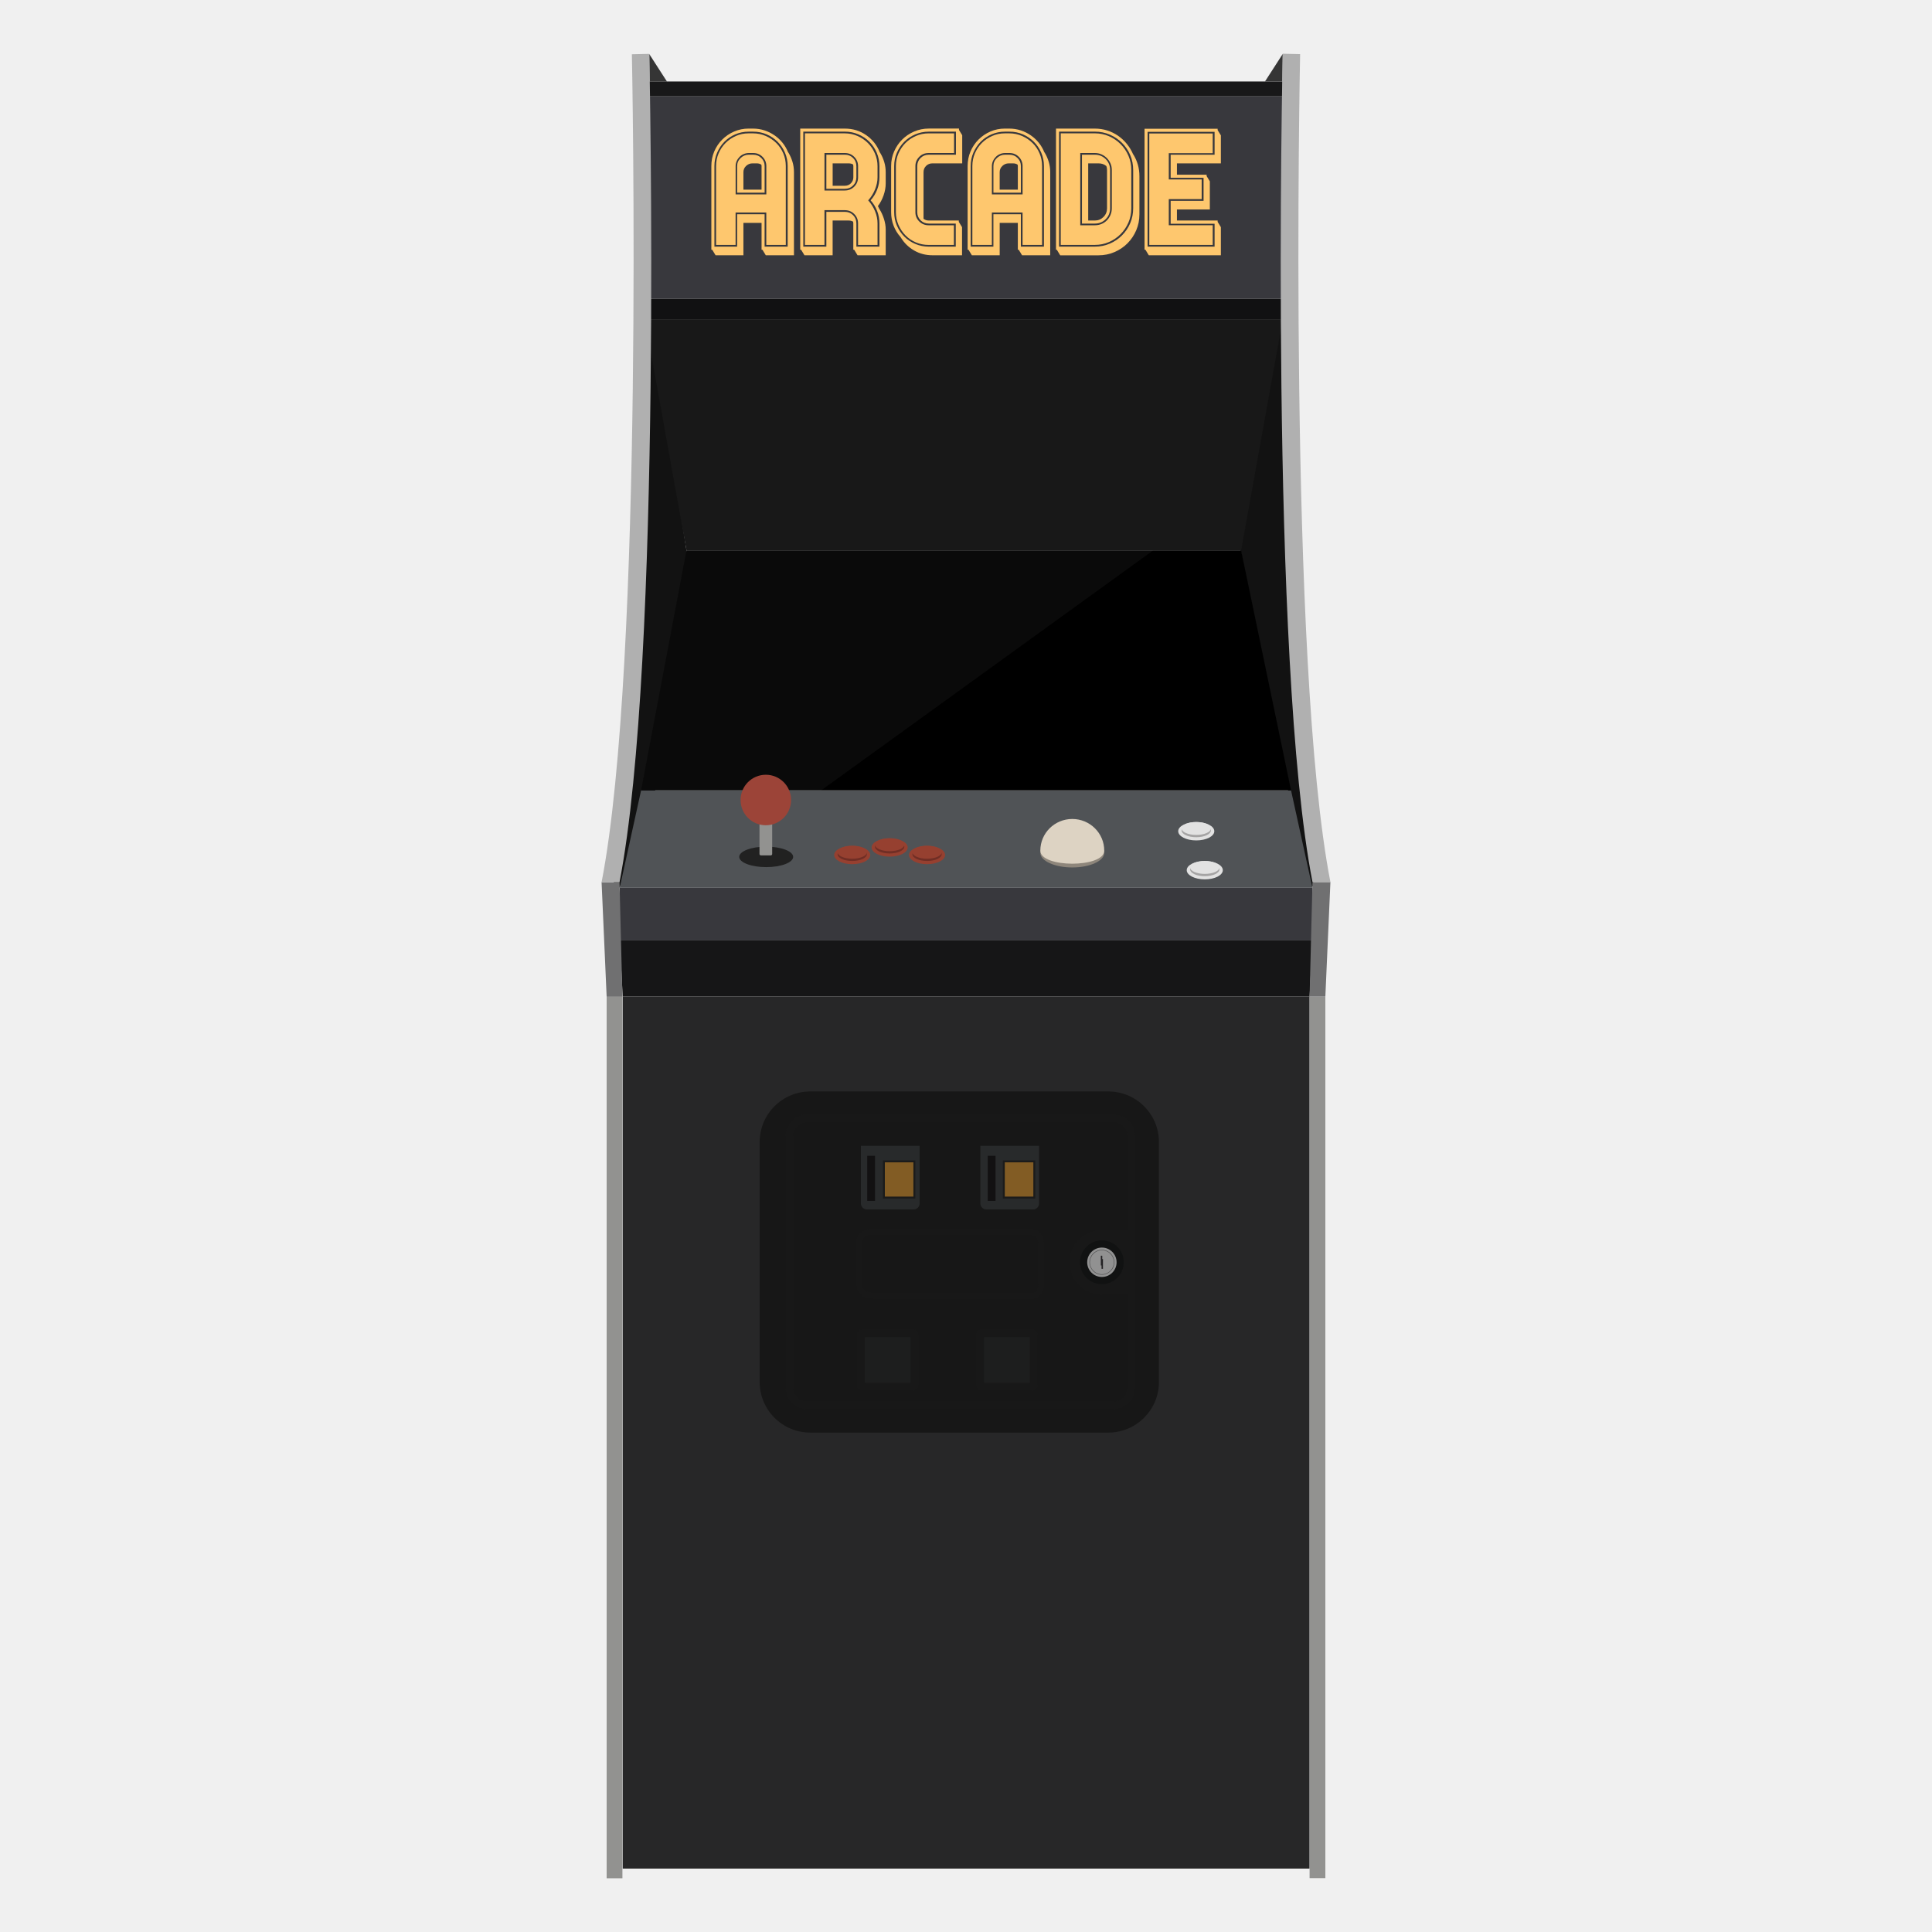
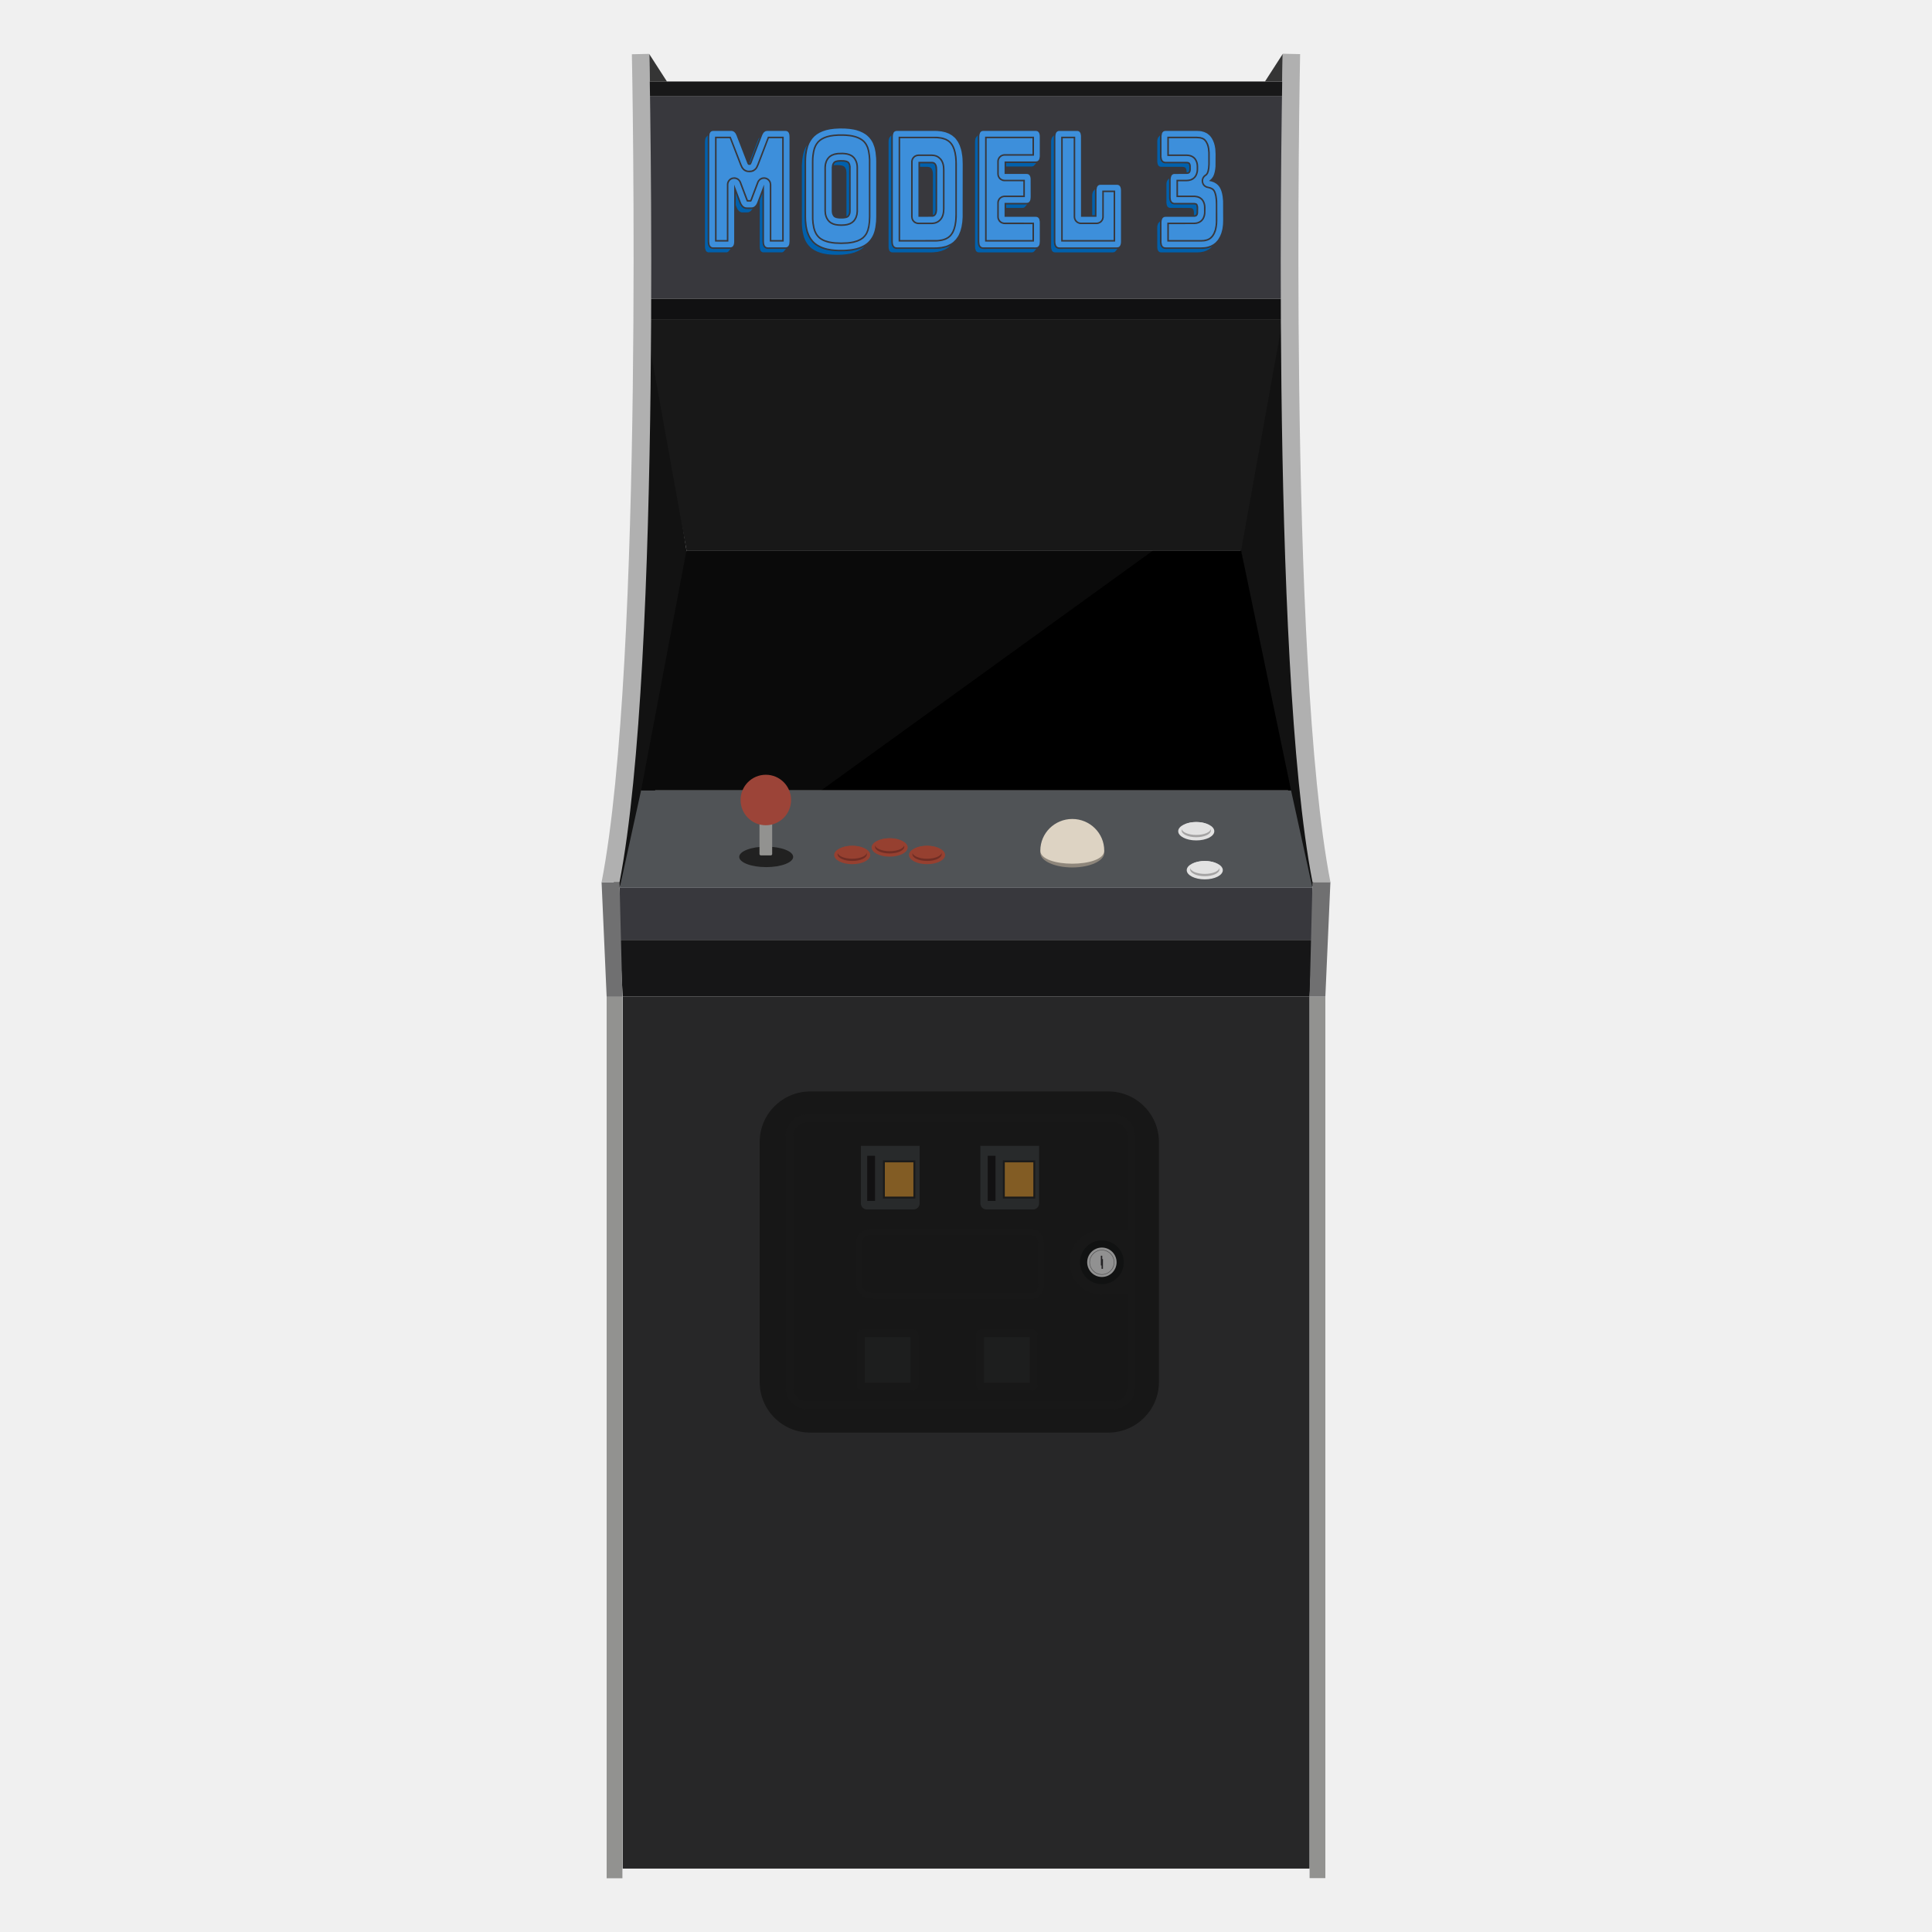
<svg xmlns="http://www.w3.org/2000/svg" id="Layer_1" data-name="Layer 1" viewBox="0 0 1000 1000">
  <defs>
    <style>
      .cls-1 {
        fill: #181818;
      }

      .cls-2 {
        fill: #282a2b;
      }

      .cls-3 {
        stroke-width: 4px;
      }

      .cls-3, .cls-4, .cls-5, .cls-6 {
        fill: none;
      }

      .cls-3, .cls-4, .cls-5, .cls-6, .cls-7 {
        stroke-miterlimit: 10;
      }

      .cls-3, .cls-4, .cls-6 {
        stroke: #181818;
      }

      .cls-8 {
        fill: #111212;
      }

      .cls-9 {
        fill: #181819;
      }

      .cls-10 {
        fill: #121212;
      }

      .cls-11 {
        fill: #272728;
      }

      .cls-12 {
        fill: #fff;
        opacity: .04;
      }

      .cls-13 {
        fill: #702e25;
      }

      .cls-14 {
        fill: #e2e2e2;
      }

      .cls-15 {
        fill: #929290;
      }

      .cls-4 {
        stroke-width: 4.07px;
      }

      .cls-16 {
        fill: #222123;
      }

      .cls-5 {
        stroke: #4c4c4d;
        stroke-width: .25px;
      }

      .cls-17 {
        fill: #919191;
      }

      .cls-18 {
        fill: #9c4438;
      }

      .cls-19 {
        fill: #505356;
      }

      .cls-20 {
        fill: #121112;
      }

      .cls-21 {
        fill: #ddd3c3;
      }

      .cls-22 {
        fill: #111112;
      }

      .cls-23 {
        fill: #a5a4a4;
      }

      .cls-24 {
        fill: #1d1e1e;
      }

      .cls-25 {
        fill: #353535;
      }

      .cls-26 {
        fill: #707071;
      }

      .cls-6 {
        stroke-width: 3px;
      }

      .cls-7 {
        fill: #825c24;
        stroke: #1b1b1b;
      }

      .cls-27 {
        fill: #964030;
      }

      .cls-28 {
        fill: #b0b0b0;
      }

      .cls-29 {
        fill: #212121;
      }

      .cls-30 {
        fill: #161617;
      }

      .cls-31 {
        fill: #8e867b;
      }

      .cls-32 {
-         fill: #fec76e;
+         fill: #3d8fdb;
      }

      .cls-33 {
        fill: #38383d;
      }

      .cls-34 {
        fill: #171717;
+       }
+ 
+       .cls-35 {
+         fill: #0060ac;
      }
    </style>
  </defs>
  <polygon class="cls-10" points="355.33 284.89 358.85 354.72 320.8 459.37 317.34 459.44 323.27 411.11 326.61 357.64 331.83 259.21 334.13 175.29 338.15 175.29 355.33 284.89" />
  <polygon class="cls-10" points="642.02 284.28 676.55 458.77 680.01 458.83 674.08 410.51 670.74 357.04 665.52 258.61 665.04 159.11 659.2 174.68 642.02 284.28" />
  <rect class="cls-33" x="333.79" y="49.87" width="330.15" height="104.81" />
  <rect class="cls-9" x="333.79" y="42.18" width="330.15" height="7.69" />
  <rect class="cls-22" x="333.79" y="154.68" width="330.15" height="10.54" />
  <rect class="cls-33" x="320.8" y="459.37" width="358.54" height="27.28" />
  <rect class="cls-11" x="322.3" y="515.85" width="355.54" height="451.33" />
  <polygon class="cls-19" points="679.3 459.44 320.77 459.44 331.83 409.1 668.24 409.1 679.3 459.44" />
  <polygon class="cls-30" points="677.84 515.85 322.3 515.85 320.8 486.56 679.34 486.56 677.84 515.85" />
  <polygon class="cls-1" points="642.41 284.89 355.33 284.89 333.79 165.22 663.94 165.22 642.41 284.89" />
  <rect class="cls-15" x="677.84" y="515.85" width="8.16" height="456.27" />
  <polygon class="cls-26" points="686 515.85 677.84 515.85 679.34 456.57 688.62 456.57 686 515.85" />
  <polygon class="cls-25" points="654.75 42.18 663.94 27.92 663.78 42.18 654.75 42.18" />
  <path class="cls-28" d="M679.34,456.57c-22.28-114.62-15.47-425.62-15.4-428.76l9,.2c-.07,3.13-6.41,314.88,15.68,428.56h-9.28Z" />
  <rect class="cls-15" x="314" y="515.91" width="8.16" height="456.27" transform="translate(636.16 1488.1) rotate(-180)" />
  <polygon class="cls-26" points="314 515.91 322.16 515.91 320.66 456.64 311.38 456.64 314 515.91" />
  <polygon class="cls-25" points="345.25 42.25 336.06 27.98 336.22 42.25 345.25 42.25" />
  <path class="cls-28" d="M320.66,456.64c22.28-114.62,15.47-425.62,15.4-428.76l-9,.2c.07,3.13,6.41,314.88-15.68,428.56h9.28Z" />
  <polygon points="668.24 409.1 331.83 409.1 355.32 284.89 642.4 284.89 668.24 409.1" />
  <rect class="cls-34" x="393.2" y="564.93" width="206.66" height="176.58" rx="26.2" ry="26.2" />
  <path class="cls-6" d="M535.27,670.65h-82.94c-5.08,0-7.58-2.5-7.58-5.58v-21.87c0-3.08,2.5-5.58,5.58-5.58h82.94c3.08,0,5.58,2.5,5.58,5.58v21.87c0,3.08-2.5,5.58-3.58,5.58Z" />
  <rect class="cls-3" x="408.63" y="578.83" width="176.87" height="148.56" rx="9.1" ry="9.1" />
  <path class="cls-1" d="M587.11,653.35c0-3.26-.95-6.29-2.55-8.87v-7.9h-14.21c-9.26,0-16.77,7.51-16.77,16.77s7.51,16.77,16.77,16.77h14.21v-7.9c1.61-2.57,2.55-5.61,2.55-8.87Z" />
  <path class="cls-2" d="M507.42,593.08h30.41v29.82c0,1.72-1.4,3.11-3.11,3.11h-24.18c-1.72,0-3.11-1.4-3.11-3.11v-29.82h0Z" />
  <path class="cls-2" d="M445.59,593.08h30.41v29.82c0,1.72-1.4,3.11-3.11,3.11h-24.18c-1.72,0-3.11-1.4-3.11-3.11v-29.82h0Z" />
  <circle class="cls-8" cx="570.34" cy="653.35" r="11.33" />
  <circle class="cls-17" cx="570.34" cy="653.35" r="7.61" />
  <circle class="cls-5" cx="570.34" cy="653.35" r="6.32" />
  <rect class="cls-7" x="457.5" y="601.12" width="15.78" height="18.74" />
  <rect class="cls-7" x="519.58" y="601.12" width="15.78" height="18.74" />
  <rect class="cls-20" x="448.87" y="598.24" width="4.04" height="23.35" />
  <ellipse class="cls-31" cx="555.02" cy="441.44" rx="16.54" ry="7.55" />
  <rect class="cls-20" x="511.24" y="598.24" width="4.04" height="23.35" />
  <rect class="cls-24" x="445.83" y="690.24" width="27.48" height="26.78" />
  <rect class="cls-24" x="507.42" y="690.24" width="27.48" height="26.78" />
  <rect class="cls-4" x="445.59" y="690.04" width="27.72" height="27.72" rx=".75" ry=".75" />
  <rect class="cls-4" x="507.3" y="690.04" width="27.72" height="27.72" rx=".75" ry=".75" />
  <ellipse class="cls-27" cx="441.11" cy="442.54" rx="9.34" ry="4.76" />
  <ellipse class="cls-29" cx="396.58" cy="443.52" rx="13.96" ry="5.3" />
  <ellipse class="cls-13" cx="441.11" cy="442.14" rx="7.58" ry="3.5" />
  <ellipse class="cls-27" cx="441.11" cy="441.13" rx="7.58" ry="3.34" />
  <ellipse class="cls-27" cx="479.84" cy="442.54" rx="9.34" ry="4.76" />
  <ellipse class="cls-13" cx="479.84" cy="442.14" rx="7.58" ry="3.5" />
  <ellipse class="cls-27" cx="479.84" cy="441.13" rx="7.58" ry="3.34" />
  <ellipse class="cls-14" cx="619.18" cy="430.24" rx="9.34" ry="4.76" />
  <ellipse class="cls-23" cx="619.18" cy="429.84" rx="7.58" ry="3.5" />
  <ellipse class="cls-14" cx="619.18" cy="428.82" rx="7.58" ry="3.34" />
  <ellipse class="cls-14" cx="623.59" cy="450.4" rx="9.34" ry="4.76" />
  <ellipse class="cls-23" cx="623.59" cy="450.01" rx="7.58" ry="3.5" />
  <ellipse class="cls-14" cx="623.59" cy="448.99" rx="7.58" ry="3.34" />
  <ellipse class="cls-27" cx="460.48" cy="438.64" rx="9.34" ry="4.76" />
  <ellipse class="cls-13" cx="460.48" cy="438.25" rx="7.58" ry="3.5" />
  <ellipse class="cls-27" cx="460.48" cy="437.23" rx="7.58" ry="3.34" />
  <rect class="cls-15" x="393.11" y="419.46" width="6.57" height="23.29" rx=".72" ry=".72" />
  <path class="cls-21" d="M571.56,440.27c0,9.04-33.09,9.04-33.09,0s7.41-16.37,16.54-16.37,16.54,7.33,16.54,16.37Z" />
  <polygon class="cls-12" points="596.89 284.89 425.03 409.1 331.83 409.1 355.32 284.89 596.89 284.89" />
  <g>
-     <path class="cls-32" d="M389.8,66.56c2.05,0,4.01.31,5.88.92,1.87.61,3.6,1.46,5.18,2.55,1.58,1.08,2.97,2.37,4.17,3.86,1.2,1.49,2.15,3.12,2.85,4.87l.26.35c.88,1.46,1.56,3.03,2.06,4.7.5,1.67.75,3.44.75,5.31v43.02h-14.57l-1.76-2.9h-.44v-13.87h-9.39v16.77h-14.4l-1.76-2.9h-.44v-43.28c0-2.69.5-5.21,1.49-7.55.99-2.34,2.37-4.39,4.13-6.15s3.8-3.15,6.15-4.17c2.34-1.02,4.86-1.54,7.55-1.54h2.28ZM389.09,68.14h-1.58c-2.46,0-4.77.47-6.94,1.4-2.17.94-4.04,2.21-5.62,3.82-1.58,1.61-2.84,3.5-3.77,5.66-.94,2.17-1.4,4.48-1.4,6.94v41.7h11.76v-16.77h14.22v16.77h11.94v-41.7c0-2.46-.47-4.77-1.4-6.94-.94-2.16-2.21-4.05-3.82-5.66-1.61-1.61-3.5-2.88-5.66-3.82-2.17-.94-4.51-1.4-7.02-1.4h-.7ZM389.75,69.02c2.33,0,4.54.45,6.61,1.36,2.07.91,3.88,2.12,5.43,3.64,1.55,1.52,2.76,3.31,3.63,5.35.88,2.05,1.31,4.24,1.31,6.58v40.82h-10.1v-16.77h-15.89v16.77h-10.1v-40.82c0-2.34.44-4.53,1.31-6.58.88-2.05,2.07-3.83,3.59-5.35,1.52-1.52,3.3-2.74,5.34-3.64,2.04-.91,4.23-1.36,6.57-1.36h2.28ZM387.57,79.2c-.87,0-1.73.18-2.58.53-.84.35-1.57.83-2.18,1.45-.61.61-1.11,1.33-1.48,2.15-.38.82-.57,1.7-.57,2.63v14.66h15.89v-14.66c0-1.87-.66-3.47-1.96-4.78-1.31-1.32-2.93-1.98-4.85-1.98h-2.27ZM389.8,80.08c1.7,0,3.12.57,4.26,1.71s1.71,2.53,1.71,4.17v13.78h-14.22v-13.78c0-1.64.6-3.03,1.8-4.17,1.2-1.14,2.59-1.71,4.17-1.71h2.28ZM384.79,98.16h9.39v-12.2c0-.29-.03-.53-.09-.7-.64-.47-1.43-.7-2.37-.7h-2.28c-1.23,0-2.31.44-3.25,1.32-.94.88-1.4,1.96-1.4,3.25v9.04Z" />
-     <path class="cls-32" d="M414.64,129.24h-.44v-62.68h23.09c4.15,0,7.86,1.14,11.1,3.42,3.25,2.28,5.57,5.24,6.98,8.87l.26.35c.88,1.46,1.56,3.03,2.06,4.7.5,1.67.75,3.44.75,5.31v5.71c0,2.05-.37,4.11-1.1,6.19-.73,2.08-1.71,3.94-2.94,5.57l.61,1.23.09.18.18.26c.94,1.52,1.7,3.2,2.28,5.05.58,1.84.88,3.64.88,5.4v13.34h-14.57l-1.76-2.9h-.44v-13.61c0-.12-.02-.26-.04-.44-.03-.18-.04-.32-.04-.44-.64-.41-1.43-.61-2.37-.61h-8.25v18h-14.57l-1.76-2.9ZM455.2,115.63c0-2.22-.4-4.36-1.19-6.41-.79-2.05-1.92-3.89-3.38-5.53,1.46-1.64,2.59-3.48,3.38-5.53.79-2.05,1.19-4.18,1.19-6.41v-5.71c0-2.46-.47-4.78-1.4-6.98-.94-2.19-2.21-4.1-3.82-5.71-1.61-1.61-3.51-2.88-5.71-3.82-2.19-.94-4.52-1.4-6.98-1.4h-21.51v59.52h11.94v-18h9.57c1.7,0,3.12.57,4.26,1.71,1.14,1.14,1.71,2.56,1.71,4.26v12.03h11.94v-12.03ZM454.23,126.78h-10.1v-11.15c0-1.93-.66-3.56-1.99-4.87-1.32-1.32-2.96-1.98-4.9-1.98h-10.5v18h-10.1v-57.76h20.58c2.33,0,4.54.45,6.61,1.36,2.07.91,3.87,2.12,5.39,3.64,1.52,1.52,2.73,3.32,3.63,5.4.91,2.08,1.36,4.29,1.36,6.63v5.71c0,2.05-.43,4.13-1.27,6.23-.85,2.11-2.03,4.01-3.56,5.71,1.52,1.7,2.71,3.59,3.56,5.66.85,2.08,1.27,4.17,1.27,6.28v11.15ZM444.14,86.05c0-1.93-.66-3.56-1.99-4.87-1.32-1.32-2.96-1.98-4.9-1.98h-10.5v19.4h10.5c1.94,0,3.57-.66,4.9-1.98,1.32-1.32,1.99-2.94,1.99-4.87v-5.71ZM443.26,91.75c0,1.7-.57,3.12-1.71,4.26-1.14,1.14-2.56,1.71-4.26,1.71h-9.57v-17.65h9.57c1.7,0,3.12.57,4.26,1.71s1.71,2.56,1.71,4.26v5.71ZM441.68,86.05c0-.12-.02-.26-.04-.44-.03-.18-.04-.32-.04-.44-.64-.41-1.43-.61-2.37-.61h-8.25v11.59h6.32c1.23,0,2.27-.42,3.12-1.27s1.27-1.89,1.27-3.12v-5.71Z" />
-     <path class="cls-32" d="M496.37,67.26l1.67,2.72v14.57h-15.36c-1.35,0-2.46.44-3.34,1.32s-1.32,1.96-1.32,3.25v24.14c.76.59,1.67.88,2.72.88h15.54v.7l1.67,2.72v14.57h-15.27c-3.51,0-6.7-.83-9.57-2.5-2.87-1.67-5.15-3.91-6.85-6.72l-.18-.26c-1.52-1.7-2.71-3.64-3.56-5.84-.85-2.19-1.27-4.52-1.27-6.98v-23.88c0-2.69.51-5.21,1.54-7.55,1.02-2.34,2.41-4.39,4.17-6.15s3.82-3.15,6.19-4.17c2.37-1.02,4.9-1.54,7.59-1.54h15.63v.7ZM494.79,68.14h-14.05c-2.46,0-4.78.47-6.98,1.4-2.19.94-4.1,2.21-5.71,3.82s-2.88,3.5-3.82,5.66c-.94,2.17-1.4,4.48-1.4,6.94v23.88c0,2.46.47,4.77,1.4,6.94.94,2.17,2.21,4.05,3.82,5.66,1.61,1.61,3.51,2.88,5.71,3.82,2.19.94,4.52,1.4,6.98,1.4h13.96v-11.94h-13.96c-1.7,0-3.12-.57-4.26-1.71-1.14-1.14-1.71-2.53-1.71-4.17v-23.88c0-1.64.57-3.03,1.71-4.17,1.14-1.14,2.56-1.71,4.26-1.71h14.05v-11.94ZM493.83,79.2h-13.17c-1.93,0-3.56.66-4.87,1.98s-1.98,2.91-1.98,4.78v23.88c0,1.87.66,3.47,1.98,4.78s2.94,1.98,4.87,1.98h13.08v10.18h-13.08c-2.34,0-4.55-.44-6.62-1.32-2.07-.88-3.86-2.09-5.37-3.64-1.51-1.55-2.71-3.35-3.61-5.4-.9-2.05-1.35-4.24-1.35-6.58v-23.88c0-2.34.45-4.53,1.35-6.58.9-2.05,2.1-3.83,3.61-5.35,1.51-1.52,3.3-2.74,5.37-3.64,2.07-.91,4.27-1.36,6.62-1.36h13.17v10.18Z" />
-     <path class="cls-32" d="M522.44,66.56c2.05,0,4.01.31,5.88.92,1.87.61,3.6,1.46,5.18,2.55,1.58,1.08,2.97,2.37,4.17,3.86,1.2,1.49,2.15,3.12,2.85,4.87l.26.35c.88,1.46,1.57,3.03,2.06,4.7.5,1.67.75,3.44.75,5.31v43.02h-14.57l-1.75-2.9h-.44v-13.87h-9.39v16.77h-14.4l-1.76-2.9h-.44v-43.28c0-2.69.5-5.21,1.49-7.55,1-2.34,2.37-4.39,4.13-6.15s3.8-3.15,6.14-4.17c2.34-1.02,4.86-1.54,7.55-1.54h2.28ZM521.74,68.14h-1.58c-2.46,0-4.77.47-6.94,1.4-2.17.94-4.04,2.21-5.62,3.82-1.58,1.61-2.84,3.5-3.78,5.66-.94,2.17-1.4,4.48-1.4,6.94v41.7h11.76v-16.77h14.22v16.77h11.94v-41.7c0-2.46-.47-4.77-1.4-6.94-.94-2.16-2.21-4.05-3.82-5.66-1.61-1.61-3.5-2.88-5.66-3.82-2.17-.94-4.51-1.4-7.02-1.4h-.7ZM522.4,69.02c2.33,0,4.54.45,6.61,1.36,2.07.91,3.88,2.12,5.43,3.64,1.55,1.52,2.76,3.31,3.63,5.35.88,2.05,1.31,4.24,1.31,6.58v40.82h-10.1v-16.77h-15.89v16.77h-10.1v-40.82c0-2.34.44-4.53,1.31-6.58.88-2.05,2.07-3.83,3.59-5.35,1.52-1.52,3.3-2.74,5.34-3.64,2.04-.91,4.23-1.36,6.57-1.36h2.28ZM520.21,79.2c-.88,0-1.73.18-2.58.53-.85.35-1.57.83-2.18,1.45-.61.61-1.11,1.33-1.48,2.15-.38.82-.57,1.7-.57,2.63v14.66h15.89v-14.66c0-1.87-.65-3.47-1.96-4.78-1.31-1.32-2.93-1.98-4.85-1.98h-2.27ZM522.44,80.08c1.7,0,3.12.57,4.26,1.71,1.14,1.14,1.71,2.53,1.71,4.17v13.78h-14.22v-13.78c0-1.64.6-3.03,1.8-4.17,1.2-1.14,2.59-1.71,4.17-1.71h2.28ZM517.44,98.16h9.39v-12.2c0-.29-.03-.53-.09-.7-.64-.47-1.44-.7-2.37-.7h-2.28c-1.23,0-2.31.44-3.25,1.32-.94.88-1.41,1.96-1.41,3.25v9.04Z" />
-     <path class="cls-32" d="M547.02,129.24h-.44v-62.68h20.1c2.22,0,4.36.32,6.41.97,2.05.65,3.93,1.57,5.66,2.77,1.73,1.2,3.25,2.62,4.56,4.26,1.32,1.64,2.38,3.42,3.21,5.35l.17.18c1,1.64,1.76,3.38,2.28,5.22.53,1.84.79,3.79.79,5.84v19.84c0,2.93-.56,5.68-1.67,8.25-1.11,2.58-2.62,4.81-4.52,6.72-1.9,1.9-4.14,3.41-6.72,4.52-2.58,1.11-5.33,1.67-8.25,1.67h-19.84l-1.76-2.9ZM586.53,87.98c0-2.75-.51-5.33-1.54-7.73-1.02-2.4-2.44-4.51-4.26-6.32-1.81-1.81-3.92-3.23-6.32-4.26-2.4-1.02-4.98-1.54-7.73-1.54h-18.52v59.52h18.52c2.75,0,5.33-.51,7.73-1.54,2.4-1.02,4.51-2.44,6.32-4.26s3.23-3.92,4.26-6.32c1.02-2.4,1.54-4.97,1.54-7.73v-19.84ZM585.56,107.82c0,2.63-.5,5.09-1.49,7.37-.99,2.28-2.35,4.29-4.07,6.01-1.72,1.73-3.72,3.09-6,4.08-2.28,1-4.73,1.49-7.36,1.49h-17.6v-57.76h17.6c2.63,0,5.08.5,7.36,1.49,2.28,1,4.28,2.36,6,4.08,1.72,1.73,3.08,3.73,4.07,6.01.99,2.28,1.49,4.74,1.49,7.37v19.84ZM559.14,79.2v37.4h7.55c1.23,0,2.37-.22,3.42-.66s1.98-1.05,2.77-1.84,1.42-1.73,1.89-2.81c.47-1.08.7-2.24.7-3.47v-19.84c0-1.23-.23-2.37-.7-3.42-.47-1.05-1.1-1.98-1.89-2.77-.79-.79-1.71-1.42-2.77-1.89-1.05-.47-2.19-.7-3.42-.7h-7.55ZM566.69,80.08c2.22,0,4.1.76,5.62,2.28,1.52,1.52,2.28,3.4,2.28,5.62v19.84c0,2.23-.76,4.1-2.28,5.62s-3.39,2.28-5.62,2.28h-6.67v-35.64h6.67ZM563.26,114.14h3.42c1.76,0,3.25-.61,4.48-1.84,1.23-1.23,1.84-2.72,1.84-4.48v-19.84c0-.82-.12-1.49-.35-2.02-1.11-.94-2.46-1.4-4.04-1.4h-5.36v29.58Z" />
-     <path class="cls-32" d="M630.25,114.84l1.67,2.73v14.56h-37.31l-1.76-2.9h-.44v-62.59h37.84v.7l1.67,2.72v14.49h-22.74v5.88h15.36v.7l1.67,2.72v14.57h-17.03v5.71h21.07v.71ZM605.93,115.81v-11.85h17.03v-11.94h-17.03v-11.94h22.74v-11.85h-34.68v59.43h34.68v-11.85h-22.74ZM627.7,126.78h-32.83v-57.68h32.83v10.18h-22.74v13.61h17.03v10.18h-17.03v13.52h22.74v10.18Z" />
+     <path class="cls-35" fill-rule="evenodd" d="M366.32,70.06L365.43,71.11L365.27,71.38L365.03,72.05L364.90,73.37L364.90,127.63L364.96,128.55L365.27,129.62L365.62,130.12L366.08,130.46L366.67,130.62L376.05,130.62L376.35,130.56L376.88,130.31L378.19,128.83L369.18,128.84L368.34,128.73L367.57,128.36L366.97,127.75L366.58,126.97L366.37,126.06L366.30,125.04ZM381.26,107.28L381.83,108.45L382.53,109.29L383.38,109.79L384.02,109.94L386.70,109.96L387.68,109.79L388.52,109.29L389.58,108.10L388.92,108.16L386.13,108.14L385.30,107.95L384.91,107.78L384.21,107.30L383.61,106.66L382.90,105.43L380.81,99.94L380.81,106.10ZM393.24,127.63L393.37,128.95L393.61,129.62L393.96,130.12L394.18,130.31L394.70,130.56L395.01,130.62L404.68,130.62L404.99,130.56L405.51,130.31L406.82,128.83L397.10,128.82L396.28,128.58L395.91,128.36L395.58,128.08L395.09,127.38L394.79,126.53L394.64,125.04L394.64,99.94L393.24,103.64ZM393.22,71.08L392.71,71.77L392.35,72.47L387.74,84.54L388.04,84.54L388.35,83.86ZM417.70,75.11L416.97,76.35L416.53,77.28L416.16,78.25L415.73,79.80L415.24,82.59L415.04,85.63L415.06,116.08L415.24,118.49L415.61,120.74L416.16,122.83L416.74,124.27L417.47,125.61L418.34,126.83L419.37,127.94L420.16,128.60L421.51,129.49L423.05,130.25L424.79,130.88L426.07,131.22L428.21,131.60L430.59,131.82L433.21,131.90L435.84,131.82L438.22,131.60L440.35,131.22L442.24,130.69L443.91,130.01L444.92,129.49L445.84,128.91L446.67,128.28L447.29,127.71L445.30,128.62L443.41,129.23L441.28,129.68L439.74,129.88L438.08,130.02L434.49,130.09L431.90,129.96L430.30,129.79L428.81,129.55L426.76,129.05L425.52,128.62L423.83,127.87L422.33,126.97L421.44,126.29L420.63,125.54L419.59,124.31L418.99,123.43L418.22,122.01L417.79,121.01L417.43,119.96L416.91,117.74L416.58,115.38L416.44,112.87L416.46,82.37L416.58,80.50L416.81,78.72L417.28,76.47ZM431.44,85.54L433.21,85.43L434.67,85.50L435.83,85.70L436.44,85.91L436.92,86.18L437.27,86.52L437.74,87.31L437.97,87.99L438.12,89.28L438.12,111.99L438.64,111.72L439.04,111.22L439.40,110.32L439.51,109.44L439.52,86.69L439.40,85.58L439.21,85.03L438.95,84.55L438.65,84.23L438.32,84.04L437.17,83.74L435.41,83.63L433.68,83.74L433.04,83.87L432.36,84.14L432.09,84.33L431.79,84.72ZM461.33,70.06L460.44,71.11L460.28,71.38L459.98,72.45L459.92,73.37L459.92,127.63L459.98,128.55L460.28,129.62L460.44,129.89L460.85,130.31L461.38,130.56L462.02,130.64L481.71,130.64L482.91,130.61L485.15,130.38L487.18,129.92L488.99,129.22L490.59,128.29L491.31,127.74L492.00,127.10L490.60,127.74L488.57,128.36L486.34,128.72L483.92,128.84L463.78,128.82L462.95,128.58L462.58,128.36L462.26,128.08L461.77,127.38L461.47,126.53L461.32,125.04ZM480.14,86.35L480.97,86.46L481.66,86.80L481.95,87.05L482.20,87.35L482.58,88.14L482.81,89.14L482.88,90.37L482.86,111.35L483.38,111.12L483.73,110.74L483.88,110.47L484.13,109.73L484.26,108.72L484.28,87.78L484.13,86.19L483.89,85.47L483.57,85.00L483.18,84.72L482.67,84.57L476.18,84.55L476.18,86.35ZM504.91,71.70L504.74,72.45L504.68,73.37L504.68,127.63L504.74,128.55L505.04,129.62L505.39,130.12L505.86,130.46L506.14,130.56L506.78,130.64L533.90,130.64L534.54,130.56L534.82,130.46L535.28,130.12L536.38,128.83L508.96,128.84L508.12,128.73L507.35,128.36L507.02,128.08L506.53,127.38L506.23,126.53L506.08,125.04L506.11,70.03L505.20,71.11ZM529.16,107.62L529.81,107.53L530.33,107.28L531.64,105.80L520.77,105.82L520.77,107.62ZM533.90,86.18L534.54,86.10L535.07,85.85L536.38,84.37L520.77,84.38L520.77,86.18ZM566.75,97.94L565.86,98.99L565.70,99.26L565.39,100.33L565.33,101.25L565.33,111.42L566.73,111.42ZM545.48,70.06L544.59,71.11L544.43,71.38L544.12,72.45L544.06,73.37L544.06,127.63L544.12,128.55L544.43,129.62L544.59,129.89L545.00,130.31L545.53,130.56L546.17,130.64L575.91,130.64L576.55,130.56L576.83,130.46L577.30,130.12L578.39,128.83L548.34,128.84L547.50,128.73L546.73,128.36L546.41,128.08L545.91,127.38L545.62,126.53L545.46,125.04ZM600.41,114.52L599.52,115.57L599.36,115.84L599.05,116.91L598.99,117.83L599.01,128.11L599.13,128.95L599.36,129.62L599.71,130.12L600.18,130.46L600.45,130.56L601.10,130.64L619.56,130.64L621.36,130.54L623.00,130.23L624.49,129.71L625.82,128.99L626.43,128.55L627.40,127.65L626.22,128.15L625.40,128.40L624.55,128.60L622.73,128.82L603.27,128.84L602.43,128.73L602.03,128.58L601.66,128.36L601.06,127.75L600.67,126.97L600.46,126.06L600.39,125.04ZM600.41,70.06L599.52,71.11L599.36,71.38L599.13,72.05L599.01,72.89L599.01,83.82L599.23,85.01L599.52,85.60L599.71,85.83L600.18,86.16L600.76,86.33L611.97,86.35L612.79,86.43L613.40,86.68L613.61,86.87L613.84,87.23L614.12,88.07L614.19,89.23L614.81,89.17L615.19,89.00L615.41,88.60L615.55,88.04L615.58,86.12L615.41,85.18L615.25,84.85L615.01,84.68L614.16,84.55L602.86,84.52L602.03,84.28L601.66,84.07L601.06,83.46L600.67,82.68L600.55,82.24L600.41,81.27ZM605.14,92.33L604.25,93.38L604.09,93.65L603.86,94.32L603.74,95.16L603.74,105.08L603.96,106.28L604.25,106.86L604.44,107.09L604.91,107.43L605.50,107.60L615.77,107.62L616.76,107.74L617.19,107.93L617.41,108.11L617.64,108.45L617.80,108.84L617.97,109.72L617.99,111.42L618.61,111.36L618.94,111.22L619.21,110.79L619.36,110.11L619.39,107.45L619.25,106.49L619.06,106.10L618.90,105.97L618.48,105.85L617.96,105.82L607.59,105.79L606.76,105.55L606.39,105.34L605.80,104.72L605.41,103.94L605.28,103.50L605.14,102.54Z" />
+     <path class="cls-32" fill-rule="evenodd" d="M368.87,128.02L378.25,128.02L378.55,127.96L379.08,127.71L379.49,127.29L379.78,126.70L379.96,125.95L380.01,125.03L380.01,95.56L383.46,104.68L383.82,105.50L384.48,106.45L385.00,106.90L385.58,107.19L385.89,107.29L386.56,107.36L388.90,107.36L389.57,107.29L389.88,107.19L390.46,106.90L391.21,106.17L391.63,105.50L391.99,104.68L395.44,95.56L395.44,125.03L395.50,125.95L395.68,126.70L395.97,127.29L396.38,127.71L396.90,127.96L397.55,128.04L406.88,128.02L407.19,127.96L407.71,127.71L408.12,127.29L408.41,126.70L408.52,126.35L408.65,125.03L408.65,70.77L408.59,69.85L408.41,69.10L408.12,68.51L407.71,68.09L407.19,67.84L406.54,67.76L397.08,67.76L396.25,67.91L395.53,68.38L395.10,68.87L394.55,69.87L388.96,84.47L388.58,85.15L388.40,85.28L388.14,85.34L387.55,85.34L387.30,85.26L387.09,85.06L386.87,84.65L381.14,69.87L380.59,68.87L379.93,68.19L379.17,67.83L378.61,67.76L369.20,67.76L368.56,67.84L368.28,67.94L367.82,68.28L367.63,68.51L367.47,68.78L367.23,69.45L367.10,70.77L367.10,125.03L367.23,126.35L367.47,127.02L367.82,127.52L368.03,127.71L368.56,127.96ZM370.10,125.04L370.10,70.76L378.23,70.76L383.81,85.13L384.33,86.28L384.88,87.10L385.63,87.75L386.54,88.18L387.12,88.31L387.61,88.34L388.89,88.26L389.83,87.92L390.66,87.32L391.05,86.87L391.35,86.40L391.98,85.01L397.46,70.76L405.65,70.76L405.65,125.04L398.44,125.04L398.43,95.26L398.21,94.39L397.92,93.87L397.54,93.42L397.08,93.04L396.55,92.77L395.98,92.60L395.39,92.56L394.51,92.70L393.71,93.10L393.26,93.49L392.75,94.22L389.20,103.59L388.81,104.36L386.65,104.36L386.56,104.25L386.26,103.59L382.82,94.50L382.56,93.96L382.19,93.49L381.74,93.10L381.22,92.81L380.66,92.63L379.77,92.57L379.19,92.67L378.63,92.89L378.13,93.22L377.71,93.63L377.25,94.39L377.07,94.96L377.01,95.56L377.01,125.04ZM453.44,114.71L453.53,112.22L453.53,83.67L453.48,81.78L453.18,78.85L452.86,77.20L452.60,76.16L451.87,74.21L451.41,73.31L450.88,72.46L449.96,71.27L448.87,70.21L448.04,69.56L446.62,68.70L445.02,67.97L443.21,67.37L441.87,67.06L439.65,66.72L437.19,66.53L434.51,66.51L431.97,66.64L429.67,66.93L427.62,67.37L425.80,67.97L424.20,68.70L422.79,69.56L421.57,70.55L420.54,71.66L419.67,72.88L418.94,74.21L418.36,75.65L417.81,77.74L417.44,79.99L417.29,81.78L417.24,83.67L417.24,112.22L417.29,114.10L417.60,117.04L417.93,118.68L418.20,119.73L418.94,121.67L419.41,122.57L419.94,123.43L420.86,124.61L421.57,125.34L422.36,126.00L423.23,126.61L424.71,127.41L425.80,127.88L426.99,128.28L428.27,128.62L430.41,129.00L431.97,129.17L433.63,129.27L436.31,129.29L438.04,129.22L440.42,129.00L441.87,128.76L443.21,128.46L444.44,128.09L445.58,127.65L446.62,127.16L447.59,126.61L448.47,126.00L449.26,125.34L449.96,124.61L450.59,123.83L451.15,123.01L451.65,122.13L452.08,121.21L452.44,120.23L452.74,119.21L453.08,117.60ZM450.40,115.03L450.04,117.55L449.59,119.29L448.98,120.76L448.61,121.42L447.95,122.34L446.94,123.38L445.63,124.29L443.95,125.07L441.89,125.69L440.01,126.02L438.61,126.18L435.41,126.30L432.22,126.18L430.81,126.02L428.94,125.69L427.85,125.41L426.42,124.89L425.58,124.50L424.50,123.85L423.88,123.38L423.11,122.62L422.42,121.73L422.01,121.09L421.34,119.66L420.85,118.00L420.42,115.54L420.26,113.37L420.24,83.68L420.28,81.95L420.42,80.34L420.74,78.35L421.20,76.61L421.66,75.49L422.21,74.47L423.11,73.26L424.19,72.26L425.21,71.57L426.44,70.95L427.88,70.42L429.55,70.00L431.51,69.70L433.76,69.53L436.25,69.51L437.85,69.57L440.00,69.79L441.28,70.00L442.94,70.42L444.38,70.95L445.61,71.57L446.64,72.26L447.47,72.99L448.18,73.84L448.80,74.79L449.46,76.21L449.94,77.86L450.35,80.33L450.51,82.51L450.53,112.21ZM463.05,127.71L463.58,127.96L464.22,128.04L483.91,128.04L485.11,128.01L487.35,127.78L489.38,127.32L490.31,127.00L492.02,126.18L492.79,125.69L493.51,125.14L494.78,123.86L495.85,122.34L496.32,121.48L497.10,119.58L497.68,117.43L498.07,115.03L498.26,112.38L498.29,84.84L498.19,82.06L498.07,80.77L497.68,78.37L497.41,77.26L496.73,75.24L495.85,73.46L494.78,71.94L494.17,71.27L492.79,70.11L491.19,69.18L489.38,68.48L487.35,68.02L485.11,67.79L483.91,67.76L464.22,67.76L463.58,67.84L463.05,68.09L462.64,68.51L462.48,68.78L462.18,69.85L462.12,70.77L462.12,125.03L462.18,125.95L462.35,126.70L462.64,127.29ZM465.12,125.04L465.12,70.76L484.96,70.78L485.95,70.86L487.72,71.15L488.51,71.36L489.90,71.89L491.06,72.57L492.05,73.39L492.89,74.40L493.63,75.65L494.25,77.18L494.75,79.00L495.09,81.11L495.20,82.28L495.29,84.86L495.27,112.28L495.09,114.69L494.75,116.80L494.25,118.62L493.63,120.15L493.27,120.81L492.48,121.93L492.05,122.41L491.06,123.23L489.90,123.91L489.23,124.20L487.72,124.65L486.87,124.82L484.96,125.02L483.88,125.04ZM508.65,128.02L536.10,128.04L536.74,127.96L537.02,127.86L537.48,127.52L537.83,127.02L538.07,126.35L538.20,125.03L538.19,114.75L537.97,113.56L537.67,112.97L537.27,112.55L536.74,112.30L536.10,112.22L519.97,112.22L519.97,105.02L531.36,105.02L532.01,104.93L532.28,104.83L532.75,104.49L533.10,103.99L533.34,103.32L533.47,102.00L533.45,92.56L533.34,91.72L533.23,91.37L532.94,90.78L532.75,90.55L532.28,90.22L532.01,90.11L531.36,90.03L519.97,90.03L519.97,83.58L536.10,83.58L536.74,83.50L537.02,83.39L537.48,83.06L537.67,82.83L537.97,82.24L538.19,81.05L538.19,70.29L538.07,69.45L537.83,68.78L537.48,68.28L537.02,67.94L536.74,67.84L536.10,67.76L508.98,67.76L508.34,67.84L508.06,67.94L507.59,68.28L507.24,68.78L506.94,69.85L506.88,70.77L506.88,125.03L507.01,126.35L507.11,126.70L507.40,127.29L507.59,127.52L508.06,127.86ZM509.88,125.04L509.88,70.76L535.20,70.76L535.20,80.58L519.97,80.58L519.38,80.64L518.82,80.81L518.30,81.09L517.65,81.68L517.20,82.43L517.03,83.00L516.97,83.58L516.97,90.03L517.03,90.61L517.20,91.18L517.47,91.70L517.85,92.15L518.30,92.52L519.10,92.90L519.97,93.03L530.47,93.03L530.47,93.09L530.47,102.02L519.67,102.03L518.82,102.25L518.30,102.52L517.85,102.90L517.47,103.35L517.10,104.15L516.97,105.02L516.97,112.22L517.03,112.80L517.20,113.37L517.65,114.12L518.30,114.71L518.82,114.99L519.67,115.20L535.20,115.22L535.20,125.04ZM547.73,127.96L548.37,128.04L578.11,128.04L578.75,127.96L579.03,127.86L579.50,127.52L579.69,127.29L579.98,126.70L580.16,125.95L580.22,125.03L580.22,98.65L580.16,97.73L579.98,96.98L579.69,96.39L579.28,95.97L578.75,95.72L578.11,95.64L569.64,95.64L569.00,95.72L568.47,95.97L568.06,96.39L567.77,96.98L567.55,98.17L567.53,112.22L559.53,112.22L559.51,70.29L559.30,69.10L559.00,68.51L558.81,68.28L558.35,67.94L557.76,67.78L548.03,67.78L547.73,67.84L547.20,68.09L546.79,68.51L546.50,69.10L546.32,69.85L546.26,70.77L546.26,125.03L546.32,125.95L546.63,127.02L546.79,127.29L547.20,127.71ZM549.27,125.04L549.27,70.76L556.53,70.76L556.53,112.22L556.59,112.80L556.76,113.37L557.21,114.12L557.86,114.71L558.38,114.99L559.24,115.20L567.83,115.20L568.68,114.99L569.20,114.71L569.66,114.34L570.03,113.89L570.31,113.37L570.52,112.51L570.54,98.64L577.21,98.64L577.21,125.04ZM618.41,112.20L603.30,112.22L602.65,112.30L602.38,112.41L601.91,112.74L601.72,112.97L601.43,113.56L601.25,114.31L601.19,115.23L601.21,125.51L601.43,126.70L601.72,127.29L601.91,127.52L602.38,127.86L602.65,127.96L603.30,128.04L621.76,128.04L623.56,127.94L624.40,127.81L625.20,127.63L626.69,127.11L628.02,126.39L629.21,125.46L630.24,124.32L630.69,123.68L631.49,122.28L632.13,120.74L632.60,119.04L632.78,118.14L633.02,116.22L633.10,114.14L633.06,104.00L632.82,101.61L632.55,100.19L632.20,98.92L631.75,97.79L631.21,96.79L630.53,95.93L629.71,95.19L628.75,94.59L628.22,94.33L627.05,93.92L625.74,93.63L626.35,93.21L627.14,92.45L627.79,91.55L628.14,90.86L628.43,90.11L628.76,88.89L628.99,87.56L629.14,86.12L629.18,79.73L629.04,77.11L628.77,75.52L628.38,74.07L627.85,72.74L627.20,71.53L626.41,70.46L625.96,69.99L624.96,69.19L624.41,68.85L623.21,68.32L621.87,67.96L621.15,67.85L619.60,67.76L603.30,67.76L602.65,67.84L602.13,68.09L601.72,68.51L601.43,69.10L601.21,70.29L601.21,81.22L601.43,82.41L601.72,83.00L601.91,83.23L602.38,83.56L602.96,83.73L603.30,83.75L614.17,83.75L614.81,83.80L615.46,84.01L615.90,84.38L616.21,85.03L616.36,85.77L616.38,87.68L616.29,88.46L616.10,89.02L615.90,89.40L615.46,89.77L614.99,89.95L614.39,90.02L607.70,90.05L607.39,90.11L606.86,90.36L606.64,90.55L606.29,91.05L605.99,92.12L605.93,93.04L605.93,102.00L605.99,102.92L606.16,103.68L606.29,103.99L606.64,104.49L607.11,104.83L607.70,105.00L618.19,105.02L618.79,105.10L619.39,105.33L619.61,105.51L619.84,105.85L620.14,106.81L620.19,107.45L620.14,110.35L619.96,111.07L619.61,111.70L619.12,112.03ZM604.20,70.76L619.56,70.76L621.31,70.91L622.60,71.30L623.29,71.68L623.87,72.15L624.66,73.14L625.34,74.49L625.70,75.56L625.96,76.79L626.17,78.94L626.18,85.05L626.02,87.15L625.75,88.57L625.30,89.84L624.75,90.61L623.64,91.48L623.26,91.94L622.97,92.46L622.80,93.03L622.75,93.92L622.87,94.50L623.09,95.05L623.42,95.54L623.84,95.96L624.61,96.41L626.65,96.94L627.64,97.41L628.13,97.78L628.52,98.20L628.86,98.71L629.19,99.44L629.50,100.35L629.75,101.44L629.94,102.71L630.06,104.16L630.10,114.12L630.03,115.98L629.82,117.63L629.50,119.10L629.29,119.76L628.79,120.97L628.19,122.02L627.86,122.48L627.16,123.26L626.37,123.88L625.94,124.14L624.97,124.56L623.84,124.86L623.20,124.96L621.72,125.04L604.20,125.04L604.20,115.22L618.03,115.22L618.99,115.15L619.76,114.98L620.54,114.67L621.21,114.27L621.70,113.85L622.25,113.17L622.63,112.45L622.95,111.53L623.14,110.57L623.19,109.71L623.16,106.85L623.05,106.03L622.82,105.21L622.41,104.30L621.98,103.66L621.53,103.20L620.75,102.65L619.71,102.24L618.40,102.03L608.93,102.02L608.93,93.03L614.17,93.03L615.00,92.98L615.79,92.84L616.35,92.66L617.42,92.08L617.90,91.66L618.45,90.98L618.83,90.26L619.16,89.35L619.32,88.54L619.38,87.73L619.38,86.04L619.30,85.12L619.12,84.31L618.89,83.64L618.52,82.92L618.15,82.39L617.80,82.02L617.14,81.51L616.60,81.22L615.96,80.99L615.20,80.82L614.24,80.75L604.20,80.75ZM604.99,71.56L604.99,79.95L614.48,79.96L615.54,80.07L616.46,80.31L617.09,80.57L617.90,81.06L618.46,81.54L618.86,81.99L619.20,82.49L619.63,83.34L619.89,84.08L620.09,84.99L620.18,86.03L620.18,87.88L620.09,88.79L619.93,89.54L619.63,90.43L619.20,91.29L618.77,91.90L618.02,92.62L617.43,93.03L616.62,93.41L615.30,93.75L614.25,93.83L609.73,93.83L609.73,101.22L618.46,101.23L619.74,101.42L620.67,101.72L621.27,102.03L622.07,102.61L622.59,103.14L623.12,103.92L623.46,104.63L623.76,105.55L623.93,106.47L623.99,107.45L623.94,110.53L623.77,111.59L623.43,112.62L622.93,113.60L622.26,114.42L621.70,114.90L620.74,115.47L619.53,115.86L618.28,116.01L604.99,116.02L604.99,124.24L621.71,124.24L623.10,124.17L624.71,123.81L625.56,123.43L626.28,122.96L627.23,121.99L628.07,120.62L628.73,118.88L629.15,116.73L629.28,115.05L629.30,105.79L629.21,103.48L628.96,101.59L628.59,100.12L628.30,99.38L628.03,98.88L627.60,98.38L626.98,97.95L626.01,97.57L624.31,97.15L623.34,96.58L622.81,96.05L622.39,95.42L622.01,94.36L621.96,93.24L622.24,92.15L622.82,91.19L623.36,90.66L624.09,90.14L624.51,89.62L624.90,88.66L625.23,87.04L625.38,85.03L625.37,78.97L625.17,76.92L624.92,75.77L624.60,74.78L623.99,73.57L623.32,72.73L622.84,72.34L622.28,72.03L621.16,71.69L619.55,71.56ZM550.06,71.56L550.06,124.24L576.42,124.24L576.42,99.44L571.33,99.44L571.32,112.59L571.05,113.67L570.69,114.33L570.22,114.91L569.65,115.38L568.64,115.85L567.91,116.00L559.16,116.00L558.43,115.85L557.42,115.38L556.59,114.63L556.18,114.01L555.80,112.96L555.73,112.22L555.73,71.56ZM510.68,124.24L534.40,124.24L534.40,116.02L519.97,116.02L519.23,115.95L518.18,115.57L517.56,115.16L517.03,114.63L516.46,113.67L516.24,112.96L516.17,112.22L516.19,104.64L516.33,103.91L516.62,103.23L517.03,102.61L517.56,102.08L518.51,101.51L519.60,101.24L529.67,101.22L529.67,93.83L519.60,93.81L518.87,93.67L517.86,93.19L517.28,92.72L516.81,92.14L516.33,91.13L516.17,90.03L516.17,83.58L516.24,82.84L516.46,82.13L517.03,81.17L517.86,80.42L518.87,79.95L519.60,79.80L534.40,79.78L534.40,71.56L510.68,71.56ZM465.92,71.56L465.92,124.24L484.92,124.22L485.87,124.15L487.54,123.87L488.27,123.68L489.55,123.19L490.60,122.58L491.48,121.84L492.23,120.94L492.91,119.79L493.49,118.37L493.96,116.64L494.29,114.60L494.40,113.46L494.49,110.93L494.47,83.55L494.29,81.20L493.96,79.16L493.49,77.43L492.91,76.01L492.58,75.40L491.87,74.39L491.48,73.96L490.60,73.22L489.55,72.61L488.94,72.35L487.54,71.93L486.74,71.77L484.92,71.58L483.87,71.56ZM483.97,115.82L483.02,115.98L482.34,116.02L475.38,116.02L474.64,115.95L473.59,115.57L472.97,115.16L472.22,114.33L471.75,113.32L471.58,112.22L471.60,83.38L471.87,82.29L472.44,81.34L473.27,80.59L474.28,80.11L475.38,79.95L482.34,79.95L483.55,80.06L484.54,80.31L485.21,80.59L486.10,81.13L487.10,82.06L487.53,82.60L487.89,83.21L488.29,84.09L488.57,84.98L488.79,86.17L488.88,87.77L488.88,108.12L488.75,110.03L488.44,111.40L488.13,112.24L487.70,113.07L487.13,113.86L486.40,114.59L485.85,115.00L484.93,115.50ZM449.61,114.95L449.73,112.20L449.71,82.54L449.55,80.42L449.16,78.04L448.71,76.49L448.10,75.18L447.54,74.32L446.89,73.55L446.15,72.89L445.21,72.27L444.06,71.69L442.71,71.18L441.12,70.78L439.89,70.58L437.80,70.37L436.24,70.31L433.79,70.33L431.60,70.49L429.70,70.78L428.12,71.18L426.76,71.69L425.61,72.27L424.68,72.89L423.71,73.79L422.89,74.89L422.38,75.83L421.84,77.24L421.53,78.52L421.22,80.43L421.08,82.00L421.04,83.68L421.06,113.34L421.22,115.45L421.63,117.81L422.09,119.37L422.71,120.69L423.28,121.56L423.93,122.33L424.67,122.98L425.26,123.39L426.33,123.97L427.16,124.33L429.11,124.91L430.92,125.23L432.28,125.38L435.41,125.50L438.54,125.38L439.91,125.23L441.71,124.91L443.66,124.33L445.23,123.59L446.42,122.77L447.33,121.84L447.93,121.00L448.27,120.39L448.83,119.04L449.34,116.93ZM426.85,110.89L426.70,109.20L426.70,86.60L426.75,85.69L426.89,84.79L427.14,83.90L427.39,83.24L427.81,82.41L428.21,81.81L429.13,80.80L430.26,80.04L431.71,79.47L432.51,79.28L433.66,79.11L436.11,79.04L437.34,79.13L438.34,79.27L439.14,79.47L440.03,79.77L440.96,80.24L441.56,80.66L442.29,81.36L442.81,82.06L443.27,82.86L443.63,83.71L443.89,84.58L444.07,85.71L444.12,86.68L444.11,109.56L443.94,111.06L443.48,112.60L442.84,113.82L442.18,114.69L441.23,115.51L440.08,116.16L438.58,116.64L437.20,116.85L435.47,116.94L433.64,116.85L432.27,116.63L431.07,116.27L429.86,115.67L429.08,115.08L428.31,114.25L427.68,113.26L427.21,112.21ZM370.90,124.24L376.21,124.24L376.23,95.18L376.38,94.44L376.67,93.75L377.10,93.12L377.63,92.59L378.26,92.18L378.96,91.90L380.08,91.76L380.83,91.84L381.88,92.25L382.50,92.68L383.23,93.54L383.57,94.21L387.11,103.56L388.35,103.56L391.89,94.21L392.22,93.54L392.96,92.68L393.57,92.25L394.26,91.94L395.00,91.78L395.75,91.77L396.49,91.90L397.19,92.18L397.82,92.59L398.36,93.12L398.78,93.75L399.07,94.44L399.24,95.56L399.24,124.24L404.85,124.24L404.85,71.56L397.97,71.56L392.73,85.30L392.05,86.79L391.68,87.36L391.21,87.89L390.26,88.60L389.84,88.80L389.11,89.03L388.14,89.14L387.40,89.13L386.69,89.04L386.24,88.92L385.54,88.62L385.14,88.39L384.54,87.89L383.78,86.94L383.07,85.43L377.72,71.56L370.90,71.56ZM483.80,115.04L484.63,114.75L485.43,114.32L486.15,113.74L486.75,113.05L487.22,112.30L487.56,111.51L487.80,110.71L487.99,109.65L488.08,108.12L488.08,87.77L487.99,86.25L487.80,85.20L487.55,84.40L487.20,83.62L486.87,83.06L486.31,82.37L485.41,81.63L484.86,81.31L484.02,80.98L483.39,80.84L482.34,80.75L475.38,80.75L474.51,80.88L473.71,81.25L473.06,81.85L472.61,82.60L472.40,83.46L472.38,112.22L472.51,113.09L472.89,113.89L473.48,114.54L474.23,114.99L474.80,115.16L475.38,115.22L482.34,115.22L482.97,115.18ZM482.77,112.19L475.38,112.22L475.38,83.75L482.34,83.75L483.17,83.86L483.86,84.20L484.40,84.75L484.78,85.54L484.91,86.01L485.01,86.54L485.08,87.77L485.06,108.77L484.91,109.91L484.78,110.39L484.40,111.19L483.86,111.76L483.17,112.10ZM427.64,110.76L427.96,111.95L428.38,112.87L428.95,113.78L429.60,114.47L430.30,115.00L431.37,115.53L432.46,115.86L433.71,116.06L435.46,116.14L437.13,116.06L438.39,115.86L439.78,115.42L440.79,114.85L441.57,114.16L442.16,113.40L442.73,112.30L443.16,110.89L443.32,109.27L443.32,86.68L443.28,85.80L443.10,84.75L442.87,83.96L442.55,83.21L442.14,82.49L441.70,81.90L441.04,81.28L440.52,80.92L439.74,80.52L438.91,80.23L438.20,80.06L437.25,79.92L436.07,79.84L433.72,79.91L431.95,80.23L430.62,80.76L429.64,81.42L429.18,81.87L428.74,82.45L428.39,83.01L428.03,83.77L427.64,85.13L427.50,86.61L427.50,109.20ZM430.56,110.01L430.50,109.20L430.50,86.68L430.66,85.39L430.89,84.71L431.38,83.92L431.96,83.44L432.51,83.20L433.56,82.95L434.90,82.84L436.87,82.90L438.03,83.10L438.90,83.44L439.47,83.92L439.73,84.30L440.03,84.93L440.30,86.14L440.32,109.20L440.27,110.01L440.11,110.74L439.84,111.41L439.47,112.01L439.12,112.35L438.64,112.64L438.03,112.86L436.87,113.07L435.93,113.13L434.42,113.11L433.56,113.01L432.83,112.86L432.22,112.64L431.73,112.35L431.38,112.01L431.00,111.41L430.72,110.74Z" />
  </g>
  <circle class="cls-18" cx="396.39" cy="414.08" r="13.07" />
  <rect class="cls-16" x="569.79" y="649.95" width=".73" height="5.05" />
  <rect class="cls-16" x="570.16" y="651.7" width=".73" height="5.05" />
</svg>
